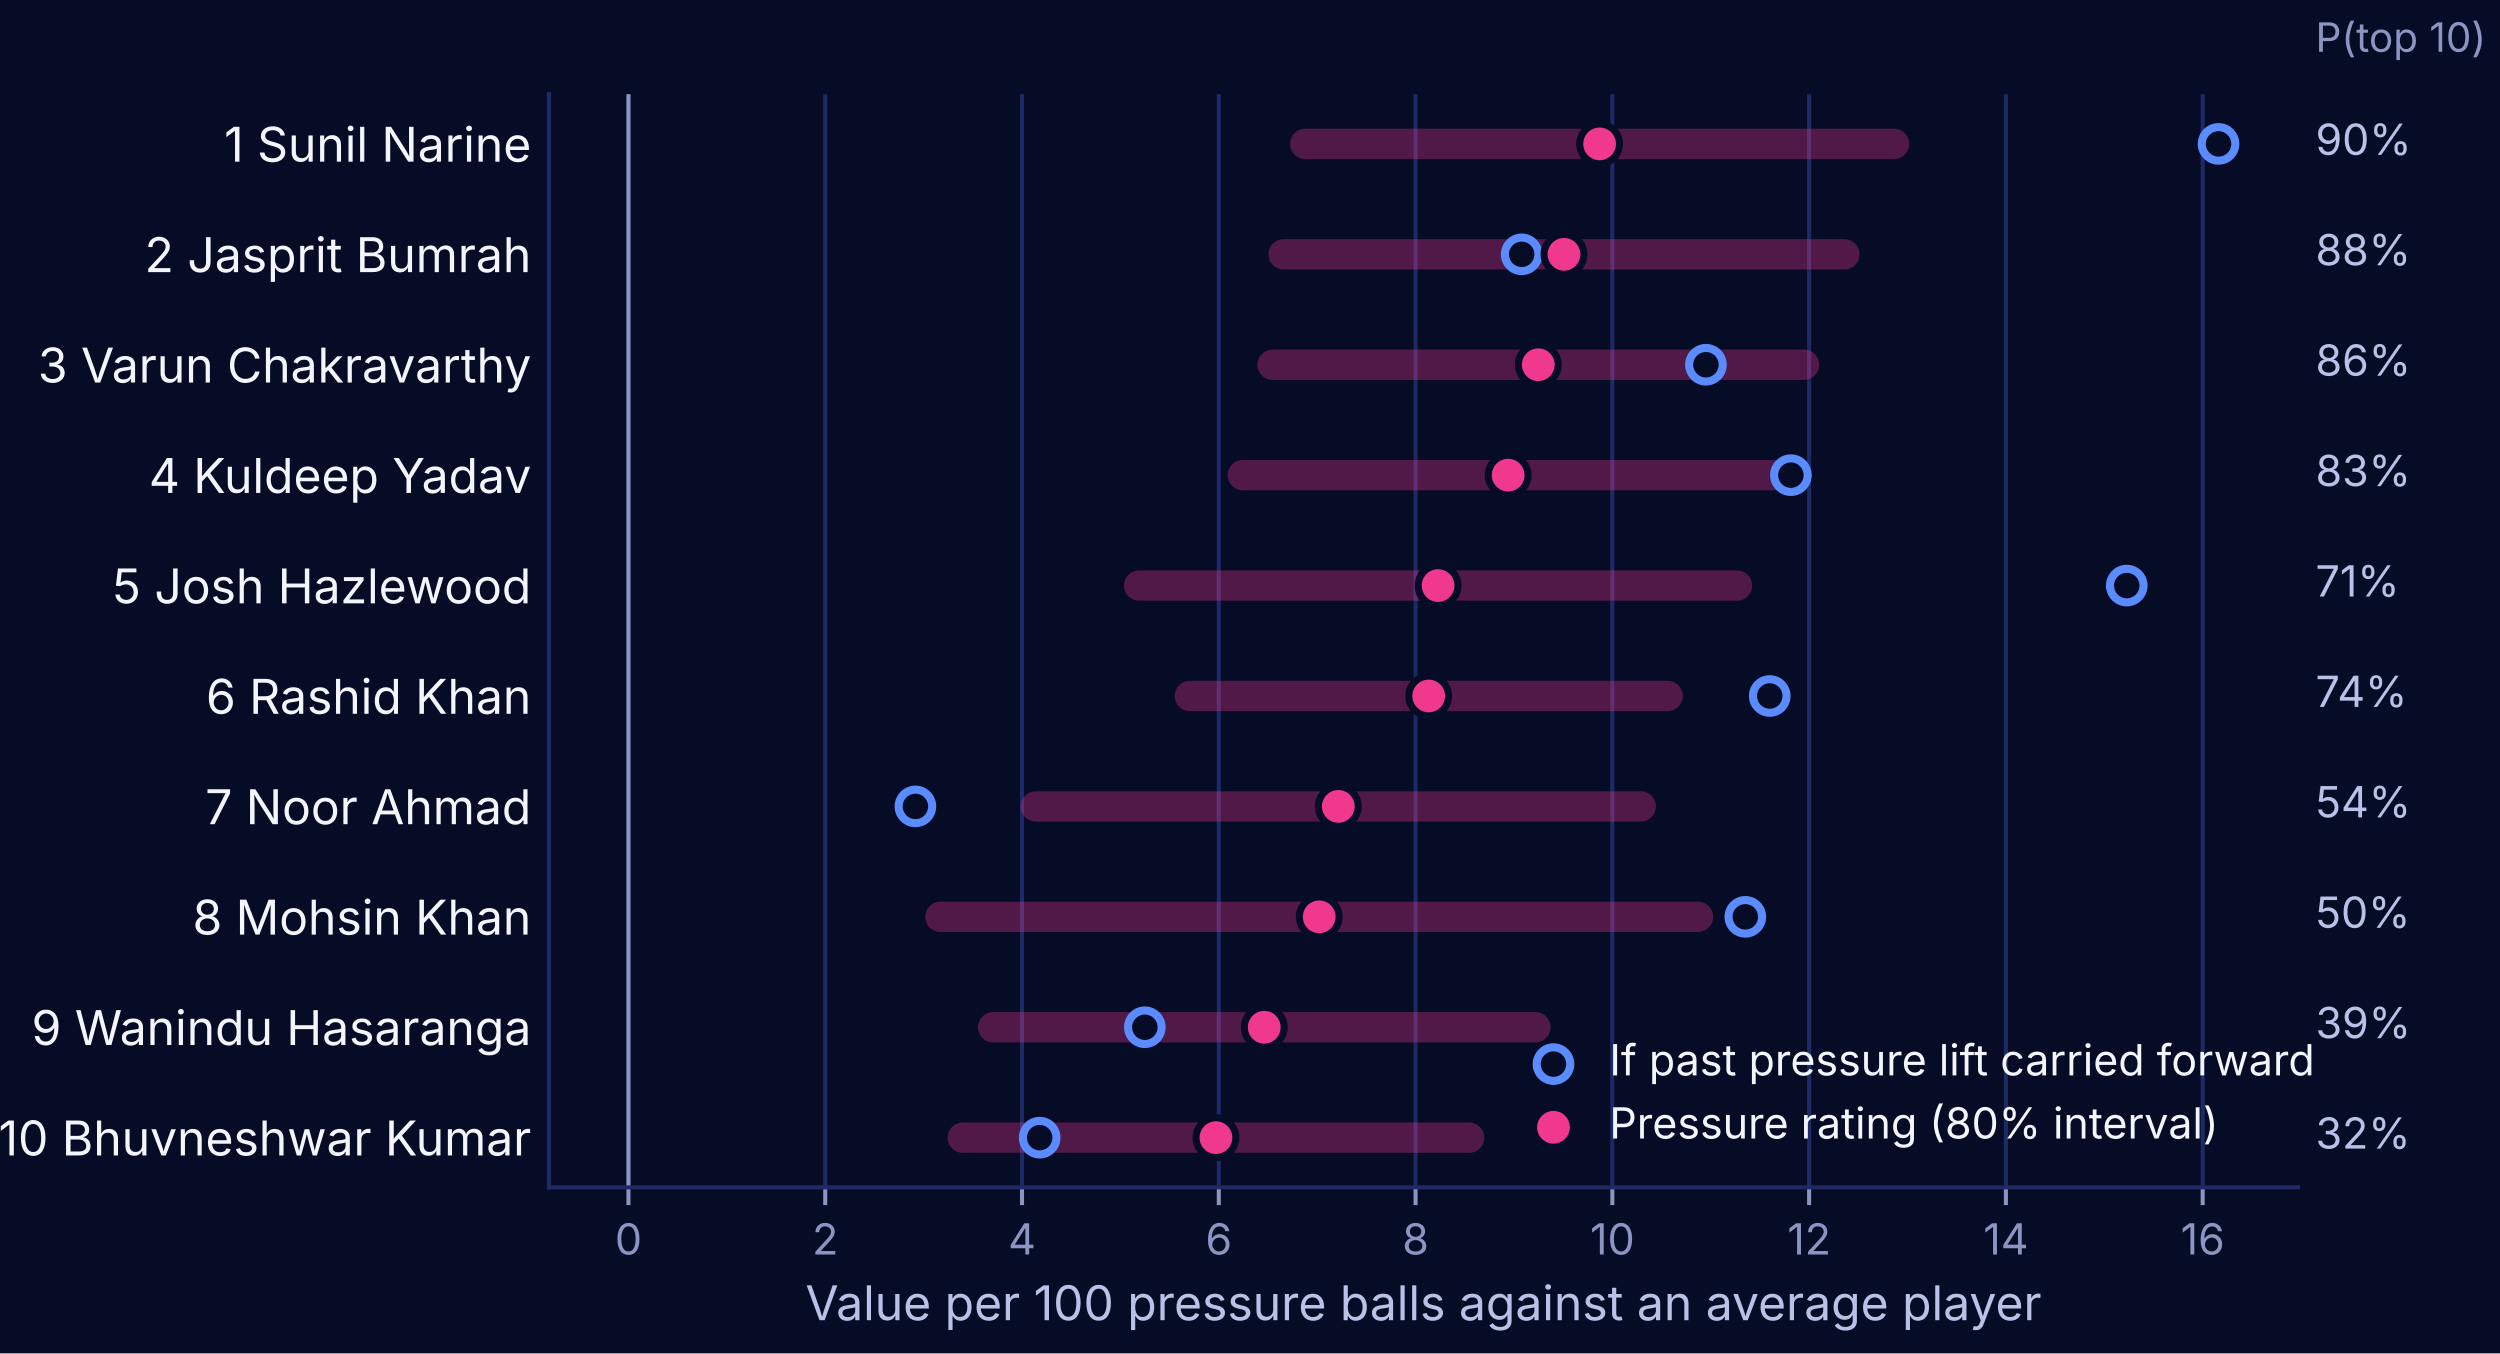
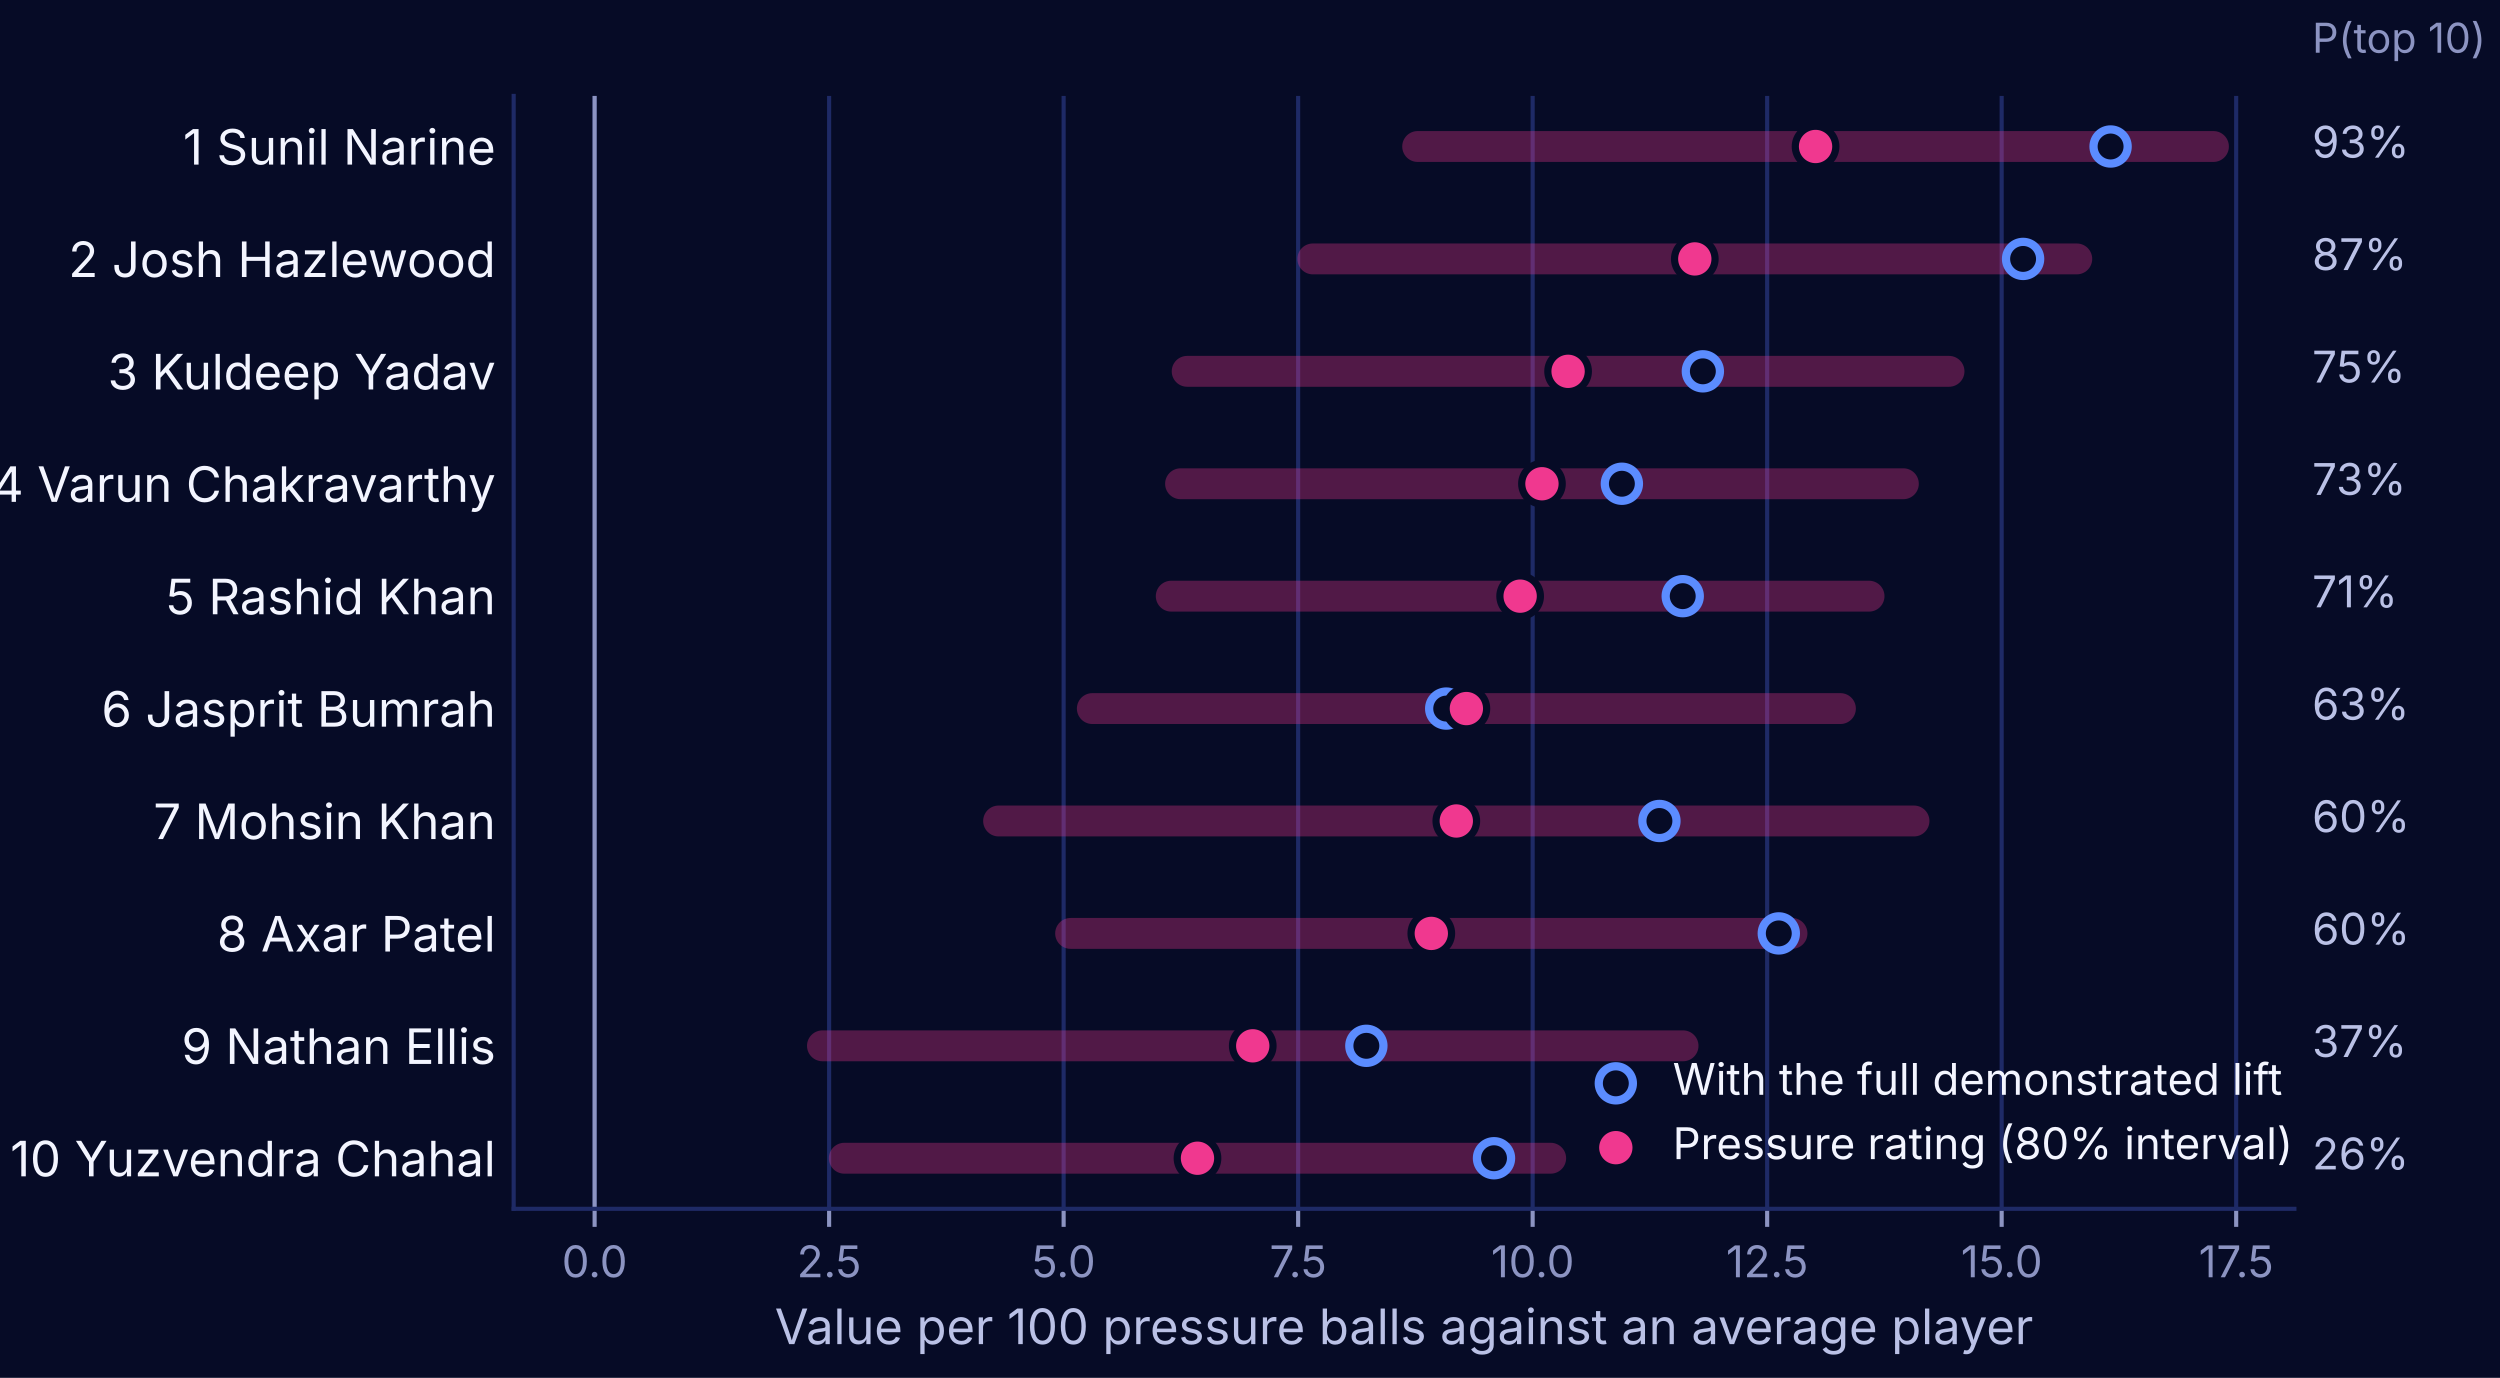
- <svg xmlns="http://www.w3.org/2000/svg" xmlns:xlink="http://www.w3.org/1999/xlink" width="494.485pt" height="267.687pt" viewBox="0 0 494.485 267.687" version="1.1">
+ <svg xmlns="http://www.w3.org/2000/svg" xmlns:xlink="http://www.w3.org/1999/xlink" width="485.702pt" height="267.687pt" viewBox="0 0 485.702 267.687" version="1.1">
  <defs>
    <style type="text/css">*{stroke-linejoin: round; stroke-linecap: butt}</style>
  </defs>
  <g id="figure_1">
    <g id="patch_1">
-       <path d="M -0 267.687  L 494.485 267.687  L 494.485 0  L -0 0  z " style="fill: #060b26" />
+       <path d="M 0 267.687  L 485.702 267.687  L 485.702 0  L 0 0  z " style="fill: #060b26" />
    </g>
    <g id="axes_1">
      <g id="patch_2">
-         <path d="M 108.579 234.851  L 454.539 234.851  L 454.539 18.634  L 108.579 18.634  z " style="fill: #060b26" />
+         <path d="M 99.796 234.851  L 445.756 234.851  L 445.756 18.634  L 99.796 18.634  z " style="fill: #060b26" />
      </g>
      <g id="matplotlib.axis_1">
        <g id="xtick_1">
          <g id="line2d_1">
-             <path d="M 124.305 234.851  L 124.305 18.634  " clip-path="url(#p5b9e1b38d9)" style="fill: none; stroke: #1e2a66; stroke-width: 0.8; stroke-linecap: square" />
+             <path d="M 115.522 234.851  L 115.522 18.634  " clip-path="url(#p9770a8bc4f)" style="fill: none; stroke: #1e2a66; stroke-width: 0.8; stroke-linecap: square" />
          </g>
          <g id="line2d_2">
            <defs>
-               <path id="m7a680eceeb" d="M 0 0  L 0 3.5  " style="stroke: #8c94c2; stroke-width: 0.8" />
+               <path id="m4bec49c602" d="M 0 0  L 0 3.5  " style="stroke: #8c94c2; stroke-width: 0.8" />
            </defs>
            <g>
-               <use xlink:href="#m7a680eceeb" x="124.305" y="234.851" style="fill: #8c94c2; stroke: #8c94c2; stroke-width: 0.8" />
+               <use xlink:href="#m4bec49c602" x="115.522" y="234.851" style="fill: #8c94c2; stroke: #8c94c2; stroke-width: 0.8" />
            </g>
          </g>
          <g id="text_1">
-             <text style="font-size: 8.5px; font-family: 'Inter', 'Segoe UI', 'Arial', 'DejaVu Sans'; text-anchor: middle; fill: #8c94c2" x="124.305" y="248.143" transform="rotate(-0 124.3048 248.1432)">0</text>
+             <text style="font-size: 8.5px; font-family: 'Inter', 'Segoe UI', 'Arial', 'DejaVu Sans'; text-anchor: middle; fill: #8c94c2" x="115.522" y="248.143" transform="rotate(-0 115.5218 248.1432)">0.0</text>
          </g>
        </g>
        <g id="xtick_2">
          <g id="line2d_3">
-             <path d="M 163.226 234.851  L 163.226 18.634  " clip-path="url(#p5b9e1b38d9)" style="fill: none; stroke: #1e2a66; stroke-width: 0.8; stroke-linecap: square" />
+             <path d="M 161.082 234.851  L 161.082 18.634  " clip-path="url(#p9770a8bc4f)" style="fill: none; stroke: #1e2a66; stroke-width: 0.8; stroke-linecap: square" />
          </g>
          <g id="line2d_4">
            <g>
-               <use xlink:href="#m7a680eceeb" x="163.226" y="234.851" style="fill: #8c94c2; stroke: #8c94c2; stroke-width: 0.8" />
+               <use xlink:href="#m4bec49c602" x="161.082" y="234.851" style="fill: #8c94c2; stroke: #8c94c2; stroke-width: 0.8" />
            </g>
          </g>
          <g id="text_2">
-             <text style="font-size: 8.5px; font-family: 'Inter', 'Segoe UI', 'Arial', 'DejaVu Sans'; text-anchor: middle; fill: #8c94c2" x="163.226" y="248.143" transform="rotate(-0 163.2263 248.1432)">2</text>
+             <text style="font-size: 8.5px; font-family: 'Inter', 'Segoe UI', 'Arial', 'DejaVu Sans'; text-anchor: middle; fill: #8c94c2" x="161.082" y="248.143" transform="rotate(-0 161.0825 248.1432)">2.5</text>
          </g>
        </g>
        <g id="xtick_3">
          <g id="line2d_5">
-             <path d="M 202.148 234.851  L 202.148 18.634  " clip-path="url(#p5b9e1b38d9)" style="fill: none; stroke: #1e2a66; stroke-width: 0.8; stroke-linecap: square" />
+             <path d="M 206.643 234.851  L 206.643 18.634  " clip-path="url(#p9770a8bc4f)" style="fill: none; stroke: #1e2a66; stroke-width: 0.8; stroke-linecap: square" />
          </g>
          <g id="line2d_6">
            <g>
-               <use xlink:href="#m7a680eceeb" x="202.148" y="234.851" style="fill: #8c94c2; stroke: #8c94c2; stroke-width: 0.8" />
+               <use xlink:href="#m4bec49c602" x="206.643" y="234.851" style="fill: #8c94c2; stroke: #8c94c2; stroke-width: 0.8" />
            </g>
          </g>
          <g id="text_3">
-             <text style="font-size: 8.5px; font-family: 'Inter', 'Segoe UI', 'Arial', 'DejaVu Sans'; text-anchor: middle; fill: #8c94c2" x="202.148" y="248.143" transform="rotate(-0 202.1478 248.1432)">4</text>
+             <text style="font-size: 8.5px; font-family: 'Inter', 'Segoe UI', 'Arial', 'DejaVu Sans'; text-anchor: middle; fill: #8c94c2" x="206.643" y="248.143" transform="rotate(-0 206.6432 248.1432)">5.0</text>
          </g>
        </g>
        <g id="xtick_4">
          <g id="line2d_7">
-             <path d="M 241.069 234.851  L 241.069 18.634  " clip-path="url(#p5b9e1b38d9)" style="fill: none; stroke: #1e2a66; stroke-width: 0.8; stroke-linecap: square" />
+             <path d="M 252.204 234.851  L 252.204 18.634  " clip-path="url(#p9770a8bc4f)" style="fill: none; stroke: #1e2a66; stroke-width: 0.8; stroke-linecap: square" />
          </g>
          <g id="line2d_8">
            <g>
-               <use xlink:href="#m7a680eceeb" x="241.069" y="234.851" style="fill: #8c94c2; stroke: #8c94c2; stroke-width: 0.8" />
+               <use xlink:href="#m4bec49c602" x="252.204" y="234.851" style="fill: #8c94c2; stroke: #8c94c2; stroke-width: 0.8" />
            </g>
          </g>
          <g id="text_4">
-             <text style="font-size: 8.5px; font-family: 'Inter', 'Segoe UI', 'Arial', 'DejaVu Sans'; text-anchor: middle; fill: #8c94c2" x="241.069" y="248.143" transform="rotate(-0 241.0693 248.1432)">6</text>
+             <text style="font-size: 8.5px; font-family: 'Inter', 'Segoe UI', 'Arial', 'DejaVu Sans'; text-anchor: middle; fill: #8c94c2" x="252.204" y="248.143" transform="rotate(-0 252.2039 248.1432)">7.5</text>
          </g>
        </g>
        <g id="xtick_5">
          <g id="line2d_9">
-             <path d="M 279.991 234.851  L 279.991 18.634  " clip-path="url(#p5b9e1b38d9)" style="fill: none; stroke: #1e2a66; stroke-width: 0.8; stroke-linecap: square" />
+             <path d="M 297.765 234.851  L 297.765 18.634  " clip-path="url(#p9770a8bc4f)" style="fill: none; stroke: #1e2a66; stroke-width: 0.8; stroke-linecap: square" />
          </g>
          <g id="line2d_10">
            <g>
-               <use xlink:href="#m7a680eceeb" x="279.991" y="234.851" style="fill: #8c94c2; stroke: #8c94c2; stroke-width: 0.8" />
+               <use xlink:href="#m4bec49c602" x="297.765" y="234.851" style="fill: #8c94c2; stroke: #8c94c2; stroke-width: 0.8" />
            </g>
          </g>
          <g id="text_5">
-             <text style="font-size: 8.5px; font-family: 'Inter', 'Segoe UI', 'Arial', 'DejaVu Sans'; text-anchor: middle; fill: #8c94c2" x="279.991" y="248.143" transform="rotate(-0 279.9908 248.1432)">8</text>
+             <text style="font-size: 8.5px; font-family: 'Inter', 'Segoe UI', 'Arial', 'DejaVu Sans'; text-anchor: middle; fill: #8c94c2" x="297.765" y="248.143" transform="rotate(-0 297.7645 248.1432)">10.0</text>
          </g>
        </g>
        <g id="xtick_6">
          <g id="line2d_11">
-             <path d="M 318.912 234.851  L 318.912 18.634  " clip-path="url(#p5b9e1b38d9)" style="fill: none; stroke: #1e2a66; stroke-width: 0.8; stroke-linecap: square" />
+             <path d="M 343.325 234.851  L 343.325 18.634  " clip-path="url(#p9770a8bc4f)" style="fill: none; stroke: #1e2a66; stroke-width: 0.8; stroke-linecap: square" />
          </g>
          <g id="line2d_12">
            <g>
-               <use xlink:href="#m7a680eceeb" x="318.912" y="234.851" style="fill: #8c94c2; stroke: #8c94c2; stroke-width: 0.8" />
+               <use xlink:href="#m4bec49c602" x="343.325" y="234.851" style="fill: #8c94c2; stroke: #8c94c2; stroke-width: 0.8" />
            </g>
          </g>
          <g id="text_6">
-             <text style="font-size: 8.5px; font-family: 'Inter', 'Segoe UI', 'Arial', 'DejaVu Sans'; text-anchor: middle; fill: #8c94c2" x="318.912" y="248.143" transform="rotate(-0 318.9123 248.1432)">10</text>
+             <text style="font-size: 8.5px; font-family: 'Inter', 'Segoe UI', 'Arial', 'DejaVu Sans'; text-anchor: middle; fill: #8c94c2" x="343.325" y="248.143" transform="rotate(-0 343.3252 248.1432)">12.5</text>
          </g>
        </g>
        <g id="xtick_7">
          <g id="line2d_13">
-             <path d="M 357.834 234.851  L 357.834 18.634  " clip-path="url(#p5b9e1b38d9)" style="fill: none; stroke: #1e2a66; stroke-width: 0.8; stroke-linecap: square" />
+             <path d="M 388.886 234.851  L 388.886 18.634  " clip-path="url(#p9770a8bc4f)" style="fill: none; stroke: #1e2a66; stroke-width: 0.8; stroke-linecap: square" />
          </g>
          <g id="line2d_14">
            <g>
-               <use xlink:href="#m7a680eceeb" x="357.834" y="234.851" style="fill: #8c94c2; stroke: #8c94c2; stroke-width: 0.8" />
+               <use xlink:href="#m4bec49c602" x="388.886" y="234.851" style="fill: #8c94c2; stroke: #8c94c2; stroke-width: 0.8" />
            </g>
          </g>
          <g id="text_7">
-             <text style="font-size: 8.5px; font-family: 'Inter', 'Segoe UI', 'Arial', 'DejaVu Sans'; text-anchor: middle; fill: #8c94c2" x="357.834" y="248.143" transform="rotate(-0 357.8338 248.1432)">12</text>
+             <text style="font-size: 8.5px; font-family: 'Inter', 'Segoe UI', 'Arial', 'DejaVu Sans'; text-anchor: middle; fill: #8c94c2" x="388.886" y="248.143" transform="rotate(-0 388.8859 248.1432)">15.0</text>
          </g>
        </g>
        <g id="xtick_8">
          <g id="line2d_15">
-             <path d="M 396.755 234.851  L 396.755 18.634  " clip-path="url(#p5b9e1b38d9)" style="fill: none; stroke: #1e2a66; stroke-width: 0.8; stroke-linecap: square" />
+             <path d="M 434.447 234.851  L 434.447 18.634  " clip-path="url(#p9770a8bc4f)" style="fill: none; stroke: #1e2a66; stroke-width: 0.8; stroke-linecap: square" />
          </g>
          <g id="line2d_16">
            <g>
-               <use xlink:href="#m7a680eceeb" x="396.755" y="234.851" style="fill: #8c94c2; stroke: #8c94c2; stroke-width: 0.8" />
+               <use xlink:href="#m4bec49c602" x="434.447" y="234.851" style="fill: #8c94c2; stroke: #8c94c2; stroke-width: 0.8" />
            </g>
          </g>
          <g id="text_8">
-             <text style="font-size: 8.5px; font-family: 'Inter', 'Segoe UI', 'Arial', 'DejaVu Sans'; text-anchor: middle; fill: #8c94c2" x="396.755" y="248.143" transform="rotate(-0 396.7553 248.1432)">14</text>
-           </g>
-         </g>
-         <g id="xtick_9">
-           <g id="line2d_17">
-             <path d="M 435.677 234.851  L 435.677 18.634  " clip-path="url(#p5b9e1b38d9)" style="fill: none; stroke: #1e2a66; stroke-width: 0.8; stroke-linecap: square" />
-           </g>
-           <g id="line2d_18">
-             <g>
-               <use xlink:href="#m7a680eceeb" x="435.677" y="234.851" style="fill: #8c94c2; stroke: #8c94c2; stroke-width: 0.8" />
-             </g>
-           </g>
-           <g id="text_9">
-             <text style="font-size: 8.5px; font-family: 'Inter', 'Segoe UI', 'Arial', 'DejaVu Sans'; text-anchor: middle; fill: #8c94c2" x="435.677" y="248.143" transform="rotate(-0 435.6768 248.1432)">16</text>
-           </g>
-         </g>
-         <g id="text_10">
-           <text style="font-size: 9.5px; font-family: 'Inter', 'Segoe UI', 'Arial', 'DejaVu Sans'; text-anchor: middle; fill: #bac1e6" x="281.559" y="261.131" transform="rotate(-0 281.5594 261.1311)">Value per 100 pressure balls against an average player</text>
+             <text style="font-size: 8.5px; font-family: 'Inter', 'Segoe UI', 'Arial', 'DejaVu Sans'; text-anchor: middle; fill: #8c94c2" x="434.447" y="248.143" transform="rotate(-0 434.4466 248.1432)">17.5</text>
+           </g>
+         </g>
+         <g id="text_9">
+           <text style="font-size: 9.5px; font-family: 'Inter', 'Segoe UI', 'Arial', 'DejaVu Sans'; text-anchor: middle; fill: #bac1e6" x="272.776" y="261.131" transform="rotate(-0 272.7763 261.1311)">Value per 100 pressure balls against an average player</text>
        </g>
      </g>
      <g id="matplotlib.axis_2">
        <g id="ytick_1">
+           <g id="line2d_17" />
+           <g id="text_10">
+             <text style="font-size: 9.5px; font-family: 'Inter', 'Segoe UI', 'Arial', 'DejaVu Sans'; text-anchor: end; fill: #f3f5ff" x="96.296" y="228.539" transform="rotate(-0 96.29633 228.539)">10  Yuzvendra Chahal</text>
+           </g>
+         </g>
+         <g id="ytick_2">
+           <g id="line2d_18" />
+           <g id="text_11">
+             <text style="font-size: 9.5px; font-family: 'Inter', 'Segoe UI', 'Arial', 'DejaVu Sans'; text-anchor: end; fill: #f3f5ff" x="96.296" y="206.699" transform="rotate(-0 96.29633 206.699)">9  Nathan Ellis</text>
+           </g>
+         </g>
+         <g id="ytick_3">
          <g id="line2d_19" />
-           <g id="text_11">
-             <text style="font-size: 9.5px; font-family: 'Inter', 'Segoe UI', 'Arial', 'DejaVu Sans'; text-anchor: end; fill: #f3f5ff" x="105.079" y="228.539" transform="rotate(-0 105.0794 228.539)">10  Bhuvneshwar Kumar</text>
-           </g>
-         </g>
-         <g id="ytick_2">
+           <g id="text_12">
+             <text style="font-size: 9.5px; font-family: 'Inter', 'Segoe UI', 'Arial', 'DejaVu Sans'; text-anchor: end; fill: #f3f5ff" x="96.296" y="184.859" transform="rotate(-0 96.29633 184.859)">8  Axar Patel</text>
+           </g>
+         </g>
+         <g id="ytick_4">
          <g id="line2d_20" />
-           <g id="text_12">
-             <text style="font-size: 9.5px; font-family: 'Inter', 'Segoe UI', 'Arial', 'DejaVu Sans'; text-anchor: end; fill: #f3f5ff" x="105.079" y="206.699" transform="rotate(-0 105.0794 206.699)">9  Wanindu Hasaranga</text>
-           </g>
-         </g>
-         <g id="ytick_3">
+           <g id="text_13">
+             <text style="font-size: 9.5px; font-family: 'Inter', 'Segoe UI', 'Arial', 'DejaVu Sans'; text-anchor: end; fill: #f3f5ff" x="96.296" y="163.019" transform="rotate(-0 96.29633 163.019)">7  Mohsin Khan</text>
+           </g>
+         </g>
+         <g id="ytick_5">
          <g id="line2d_21" />
-           <g id="text_13">
-             <text style="font-size: 9.5px; font-family: 'Inter', 'Segoe UI', 'Arial', 'DejaVu Sans'; text-anchor: end; fill: #f3f5ff" x="105.079" y="184.859" transform="rotate(-0 105.0794 184.859)">8  Mohsin Khan</text>
-           </g>
-         </g>
-         <g id="ytick_4">
+           <g id="text_14">
+             <text style="font-size: 9.5px; font-family: 'Inter', 'Segoe UI', 'Arial', 'DejaVu Sans'; text-anchor: end; fill: #f3f5ff" x="96.296" y="141.179" transform="rotate(-0 96.29633 141.179)">6  Jasprit Bumrah</text>
+           </g>
+         </g>
+         <g id="ytick_6">
          <g id="line2d_22" />
-           <g id="text_14">
-             <text style="font-size: 9.5px; font-family: 'Inter', 'Segoe UI', 'Arial', 'DejaVu Sans'; text-anchor: end; fill: #f3f5ff" x="105.079" y="163.019" transform="rotate(-0 105.0794 163.019)">7  Noor Ahmad</text>
-           </g>
-         </g>
-         <g id="ytick_5">
+           <g id="text_15">
+             <text style="font-size: 9.5px; font-family: 'Inter', 'Segoe UI', 'Arial', 'DejaVu Sans'; text-anchor: end; fill: #f3f5ff" x="96.296" y="119.339" transform="rotate(-0 96.29633 119.339)">5  Rashid Khan</text>
+           </g>
+         </g>
+         <g id="ytick_7">
          <g id="line2d_23" />
-           <g id="text_15">
-             <text style="font-size: 9.5px; font-family: 'Inter', 'Segoe UI', 'Arial', 'DejaVu Sans'; text-anchor: end; fill: #f3f5ff" x="105.079" y="141.179" transform="rotate(-0 105.0794 141.179)">6  Rashid Khan</text>
-           </g>
-         </g>
-         <g id="ytick_6">
+           <g id="text_16">
+             <text style="font-size: 9.5px; font-family: 'Inter', 'Segoe UI', 'Arial', 'DejaVu Sans'; text-anchor: end; fill: #f3f5ff" x="96.296" y="97.499" transform="rotate(-0 96.29633 97.49898)">4  Varun Chakravarthy</text>
+           </g>
+         </g>
+         <g id="ytick_8">
          <g id="line2d_24" />
-           <g id="text_16">
-             <text style="font-size: 9.5px; font-family: 'Inter', 'Segoe UI', 'Arial', 'DejaVu Sans'; text-anchor: end; fill: #f3f5ff" x="105.079" y="119.339" transform="rotate(-0 105.0794 119.339)">5  Josh Hazlewood</text>
-           </g>
-         </g>
-         <g id="ytick_7">
+           <g id="text_17">
+             <text style="font-size: 9.5px; font-family: 'Inter', 'Segoe UI', 'Arial', 'DejaVu Sans'; text-anchor: end; fill: #f3f5ff" x="96.296" y="75.659" transform="rotate(-0 96.29633 75.65898)">3  Kuldeep Yadav</text>
+           </g>
+         </g>
+         <g id="ytick_9">
          <g id="line2d_25" />
-           <g id="text_17">
-             <text style="font-size: 9.5px; font-family: 'Inter', 'Segoe UI', 'Arial', 'DejaVu Sans'; text-anchor: end; fill: #f3f5ff" x="105.079" y="97.499" transform="rotate(-0 105.0794 97.49898)">4  Kuldeep Yadav</text>
-           </g>
-         </g>
-         <g id="ytick_8">
+           <g id="text_18">
+             <text style="font-size: 9.5px; font-family: 'Inter', 'Segoe UI', 'Arial', 'DejaVu Sans'; text-anchor: end; fill: #f3f5ff" x="96.296" y="53.819" transform="rotate(-0 96.29633 53.81898)">2  Josh Hazlewood</text>
+           </g>
+         </g>
+         <g id="ytick_10">
          <g id="line2d_26" />
-           <g id="text_18">
-             <text style="font-size: 9.5px; font-family: 'Inter', 'Segoe UI', 'Arial', 'DejaVu Sans'; text-anchor: end; fill: #f3f5ff" x="105.079" y="75.659" transform="rotate(-0 105.0794 75.65898)">3  Varun Chakravarthy</text>
-           </g>
-         </g>
-         <g id="ytick_9">
-           <g id="line2d_27" />
          <g id="text_19">
-             <text style="font-size: 9.5px; font-family: 'Inter', 'Segoe UI', 'Arial', 'DejaVu Sans'; text-anchor: end; fill: #f3f5ff" x="105.079" y="53.819" transform="rotate(-0 105.0794 53.81898)">2  Jasprit Bumrah</text>
-           </g>
-         </g>
-         <g id="ytick_10">
-           <g id="line2d_28" />
-           <g id="text_20">
-             <text style="font-size: 9.5px; font-family: 'Inter', 'Segoe UI', 'Arial', 'DejaVu Sans'; text-anchor: end; fill: #f3f5ff" x="105.079" y="31.979" transform="rotate(-0 105.0794 31.97898)">1  Sunil Narine</text>
+             <text style="font-size: 9.5px; font-family: 'Inter', 'Segoe UI', 'Arial', 'DejaVu Sans'; text-anchor: end; fill: #f3f5ff" x="96.296" y="31.979" transform="rotate(-0 96.29633 31.97898)">1  Sunil Narine</text>
          </g>
        </g>
      </g>
      <g id="LineCollection_1">
-         <path d="M 190.429 225.023  L 290.581 225.023  " clip-path="url(#p5b9e1b38d9)" style="fill: none; stroke: #f0388f; stroke-opacity: 0.32; stroke-width: 6; stroke-linecap: round" />
-         <path d="M 196.436 203.183  L 303.684 203.183  " clip-path="url(#p5b9e1b38d9)" style="fill: none; stroke: #f0388f; stroke-opacity: 0.32; stroke-width: 6; stroke-linecap: round" />
-         <path d="M 186.017 181.343  L 335.849 181.343  " clip-path="url(#p5b9e1b38d9)" style="fill: none; stroke: #f0388f; stroke-opacity: 0.32; stroke-width: 6; stroke-linecap: round" />
-         <path d="M 204.894 159.502  L 324.525 159.502  " clip-path="url(#p5b9e1b38d9)" style="fill: none; stroke: #f0388f; stroke-opacity: 0.32; stroke-width: 6; stroke-linecap: round" />
-         <path d="M 235.344 137.662  L 329.832 137.662  " clip-path="url(#p5b9e1b38d9)" style="fill: none; stroke: #f0388f; stroke-opacity: 0.32; stroke-width: 6; stroke-linecap: round" />
-         <path d="M 225.316 115.823  L 343.571 115.823  " clip-path="url(#p5b9e1b38d9)" style="fill: none; stroke: #f0388f; stroke-opacity: 0.32; stroke-width: 6; stroke-linecap: round" />
-         <path d="M 245.824 93.983  L 350.791 93.983  " clip-path="url(#p5b9e1b38d9)" style="fill: none; stroke: #f0388f; stroke-opacity: 0.32; stroke-width: 6; stroke-linecap: round" />
-         <path d="M 251.714 72.142  L 356.812 72.142  " clip-path="url(#p5b9e1b38d9)" style="fill: none; stroke: #f0388f; stroke-opacity: 0.32; stroke-width: 6; stroke-linecap: round" />
-         <path d="M 253.896 50.303  L 364.801 50.303  " clip-path="url(#p5b9e1b38d9)" style="fill: none; stroke: #f0388f; stroke-opacity: 0.32; stroke-width: 6; stroke-linecap: round" />
-         <path d="M 258.169 28.462  L 374.625 28.462  " clip-path="url(#p5b9e1b38d9)" style="fill: none; stroke: #f0388f; stroke-opacity: 0.32; stroke-width: 6; stroke-linecap: round" />
-       </g>
-       <g id="line2d_29">
-         <path d="M 124.305 234.851  L 124.305 18.634  " clip-path="url(#p5b9e1b38d9)" style="fill: none; stroke: #8c94c2; stroke-width: 0.8; stroke-linecap: square" />
+         <path d="M 164.031 225.023  L 301.267 225.023  " clip-path="url(#p9770a8bc4f)" style="fill: none; stroke: #f0388f; stroke-opacity: 0.32; stroke-width: 6; stroke-linecap: round" />
+         <path d="M 159.785 203.183  L 326.985 203.183  " clip-path="url(#p9770a8bc4f)" style="fill: none; stroke: #f0388f; stroke-opacity: 0.32; stroke-width: 6; stroke-linecap: round" />
+         <path d="M 207.999 181.343  L 348.153 181.343  " clip-path="url(#p9770a8bc4f)" style="fill: none; stroke: #f0388f; stroke-opacity: 0.32; stroke-width: 6; stroke-linecap: round" />
+         <path d="M 194.008 159.502  L 371.854 159.502  " clip-path="url(#p9770a8bc4f)" style="fill: none; stroke: #f0388f; stroke-opacity: 0.32; stroke-width: 6; stroke-linecap: round" />
+         <path d="M 212.218 137.662  L 357.56 137.662  " clip-path="url(#p9770a8bc4f)" style="fill: none; stroke: #f0388f; stroke-opacity: 0.32; stroke-width: 6; stroke-linecap: round" />
+         <path d="M 227.55 115.823  L 363.12 115.823  " clip-path="url(#p9770a8bc4f)" style="fill: none; stroke: #f0388f; stroke-opacity: 0.32; stroke-width: 6; stroke-linecap: round" />
+         <path d="M 229.358 93.983  L 369.787 93.983  " clip-path="url(#p9770a8bc4f)" style="fill: none; stroke: #f0388f; stroke-opacity: 0.32; stroke-width: 6; stroke-linecap: round" />
+         <path d="M 230.645 72.142  L 378.658 72.142  " clip-path="url(#p9770a8bc4f)" style="fill: none; stroke: #f0388f; stroke-opacity: 0.32; stroke-width: 6; stroke-linecap: round" />
+         <path d="M 255.058 50.303  L 403.476 50.303  " clip-path="url(#p9770a8bc4f)" style="fill: none; stroke: #f0388f; stroke-opacity: 0.32; stroke-width: 6; stroke-linecap: round" />
+         <path d="M 275.425 28.462  L 430.031 28.462  " clip-path="url(#p9770a8bc4f)" style="fill: none; stroke: #f0388f; stroke-opacity: 0.32; stroke-width: 6; stroke-linecap: round" />
+       </g>
+       <g id="line2d_27">
+         <path d="M 115.522 234.851  L 115.522 18.634  " clip-path="url(#p9770a8bc4f)" style="fill: none; stroke: #8c94c2; stroke-width: 0.8; stroke-linecap: square" />
      </g>
      <g id="patch_3">
-         <path d="M 108.579 234.851  L 108.579 18.634  " style="fill: none; stroke: #1e2a66; stroke-width: 0.8; stroke-linejoin: miter; stroke-linecap: square" />
+         <path d="M 99.796 234.851  L 99.796 18.634  " style="fill: none; stroke: #1e2a66; stroke-width: 0.8; stroke-linejoin: miter; stroke-linecap: square" />
      </g>
      <g id="patch_4">
-         <path d="M 108.579 234.851  L 454.539 234.851  " style="fill: none; stroke: #1e2a66; stroke-width: 0.8; stroke-linejoin: miter; stroke-linecap: square" />
+         <path d="M 99.796 234.851  L 445.756 234.851  " style="fill: none; stroke: #1e2a66; stroke-width: 0.8; stroke-linejoin: miter; stroke-linecap: square" />
      </g>
      <g id="PathCollection_1">
        <defs>
-           <path id="ma0cbdd6294" d="M 0 3.317  C 0.88 3.317 1.723 2.967 2.345 2.345  C 2.967 1.723 3.317 0.88 3.317 0  C 3.317 -0.88 2.967 -1.723 2.345 -2.345  C 1.723 -2.967 0.88 -3.317 0 -3.317  C -0.88 -3.317 -1.723 -2.967 -2.345 -2.345  C -2.967 -1.723 -3.317 -0.88 -3.317 0  C -3.317 0.88 -2.967 1.723 -2.345 2.345  C -1.723 2.967 -0.88 3.317 0 3.317  z " style="stroke: #5b8cff; stroke-width: 1.6" />
+           <path id="m45c99df35d" d="M 0 3.317  C 0.88 3.317 1.723 2.967 2.345 2.345  C 2.967 1.723 3.317 0.88 3.317 0  C 3.317 -0.88 2.967 -1.723 2.345 -2.345  C 1.723 -2.967 0.88 -3.317 0 -3.317  C -0.88 -3.317 -1.723 -2.967 -2.345 -2.345  C -2.967 -1.723 -3.317 -0.88 -3.317 0  C -3.317 0.88 -2.967 1.723 -2.345 2.345  C -1.723 2.967 -0.88 3.317 0 3.317  z " style="stroke: #5b8cff; stroke-width: 1.6" />
        </defs>
-         <g clip-path="url(#p5b9e1b38d9)">
-           <use xlink:href="#ma0cbdd6294" x="205.643" y="225.023" style="fill: #060b26; stroke: #5b8cff; stroke-width: 1.6" />
-           <use xlink:href="#ma0cbdd6294" x="226.443" y="203.183" style="fill: #060b26; stroke: #5b8cff; stroke-width: 1.6" />
-           <use xlink:href="#ma0cbdd6294" x="345.214" y="181.343" style="fill: #060b26; stroke: #5b8cff; stroke-width: 1.6" />
-           <use xlink:href="#ma0cbdd6294" x="181.064" y="159.502" style="fill: #060b26; stroke: #5b8cff; stroke-width: 1.6" />
-           <use xlink:href="#ma0cbdd6294" x="350.048" y="137.662" style="fill: #060b26; stroke: #5b8cff; stroke-width: 1.6" />
-           <use xlink:href="#ma0cbdd6294" x="420.661" y="115.823" style="fill: #060b26; stroke: #5b8cff; stroke-width: 1.6" />
-           <use xlink:href="#ma0cbdd6294" x="354.226" y="93.983" style="fill: #060b26; stroke: #5b8cff; stroke-width: 1.6" />
-           <use xlink:href="#ma0cbdd6294" x="337.423" y="72.142" style="fill: #060b26; stroke: #5b8cff; stroke-width: 1.6" />
-           <use xlink:href="#ma0cbdd6294" x="300.979" y="50.303" style="fill: #060b26; stroke: #5b8cff; stroke-width: 1.6" />
-           <use xlink:href="#ma0cbdd6294" x="438.814" y="28.462" style="fill: #060b26; stroke: #5b8cff; stroke-width: 1.6" />
-         </g>
+         <g clip-path="url(#p9770a8bc4f)">
+           <use xlink:href="#m45c99df35d" x="290.256" y="225.023" style="fill: #060b26; stroke: #5b8cff; stroke-width: 1.6" />
+           <use xlink:href="#m45c99df35d" x="265.458" y="203.183" style="fill: #060b26; stroke: #5b8cff; stroke-width: 1.6" />
+           <use xlink:href="#m45c99df35d" x="345.585" y="181.343" style="fill: #060b26; stroke: #5b8cff; stroke-width: 1.6" />
+           <use xlink:href="#m45c99df35d" x="322.395" y="159.502" style="fill: #060b26; stroke: #5b8cff; stroke-width: 1.6" />
+           <use xlink:href="#m45c99df35d" x="280.971" y="137.662" style="fill: #060b26; stroke: #5b8cff; stroke-width: 1.6" />
+           <use xlink:href="#m45c99df35d" x="326.922" y="115.823" style="fill: #060b26; stroke: #5b8cff; stroke-width: 1.6" />
+           <use xlink:href="#m45c99df35d" x="315.099" y="93.983" style="fill: #060b26; stroke: #5b8cff; stroke-width: 1.6" />
+           <use xlink:href="#m45c99df35d" x="330.834" y="72.142" style="fill: #060b26; stroke: #5b8cff; stroke-width: 1.6" />
+           <use xlink:href="#m45c99df35d" x="393.048" y="50.303" style="fill: #060b26; stroke: #5b8cff; stroke-width: 1.6" />
+           <use xlink:href="#m45c99df35d" x="410.048" y="28.462" style="fill: #060b26; stroke: #5b8cff; stroke-width: 1.6" />
+         </g>
+       </g>
+       <g id="text_20">
+         <text style="font-size: 8.5px; font-family: 'Inter', 'Segoe UI', 'Arial', 'DejaVu Sans'; text-anchor: start; fill: #bac1e6" x="449.216" y="227.191" transform="rotate(-0 449.2159 227.1913)">26%</text>
      </g>
      <g id="text_21">
-         <text style="font-size: 8.5px; font-family: 'Inter', 'Segoe UI', 'Arial', 'DejaVu Sans'; text-anchor: start; fill: #bac1e6" x="457.999" y="227.191" transform="rotate(-0 457.999 227.1913)">32%</text>
+         <text style="font-size: 8.5px; font-family: 'Inter', 'Segoe UI', 'Arial', 'DejaVu Sans'; text-anchor: start; fill: #bac1e6" x="449.216" y="205.351" transform="rotate(-0 449.2159 205.3513)">37%</text>
      </g>
      <g id="text_22">
-         <text style="font-size: 8.5px; font-family: 'Inter', 'Segoe UI', 'Arial', 'DejaVu Sans'; text-anchor: start; fill: #bac1e6" x="457.999" y="205.351" transform="rotate(-0 457.999 205.3513)">39%</text>
+         <text style="font-size: 8.5px; font-family: 'Inter', 'Segoe UI', 'Arial', 'DejaVu Sans'; text-anchor: start; fill: #bac1e6" x="449.216" y="183.511" transform="rotate(-0 449.2159 183.5113)">60%</text>
      </g>
      <g id="text_23">
-         <text style="font-size: 8.5px; font-family: 'Inter', 'Segoe UI', 'Arial', 'DejaVu Sans'; text-anchor: start; fill: #bac1e6" x="457.999" y="183.511" transform="rotate(-0 457.999 183.5113)">50%</text>
+         <text style="font-size: 8.5px; font-family: 'Inter', 'Segoe UI', 'Arial', 'DejaVu Sans'; text-anchor: start; fill: #bac1e6" x="449.216" y="161.671" transform="rotate(-0 449.2159 161.6713)">60%</text>
      </g>
      <g id="text_24">
-         <text style="font-size: 8.5px; font-family: 'Inter', 'Segoe UI', 'Arial', 'DejaVu Sans'; text-anchor: start; fill: #bac1e6" x="457.999" y="161.671" transform="rotate(-0 457.999 161.6713)">54%</text>
+         <text style="font-size: 8.5px; font-family: 'Inter', 'Segoe UI', 'Arial', 'DejaVu Sans'; text-anchor: start; fill: #bac1e6" x="449.216" y="139.831" transform="rotate(-0 449.2159 139.8313)">63%</text>
      </g>
      <g id="text_25">
-         <text style="font-size: 8.5px; font-family: 'Inter', 'Segoe UI', 'Arial', 'DejaVu Sans'; text-anchor: start; fill: #bac1e6" x="457.999" y="139.831" transform="rotate(-0 457.999 139.8313)">74%</text>
+         <text style="font-size: 8.5px; font-family: 'Inter', 'Segoe UI', 'Arial', 'DejaVu Sans'; text-anchor: start; fill: #bac1e6" x="449.216" y="117.991" transform="rotate(-0 449.2159 117.9913)">71%</text>
      </g>
      <g id="text_26">
-         <text style="font-size: 8.5px; font-family: 'Inter', 'Segoe UI', 'Arial', 'DejaVu Sans'; text-anchor: start; fill: #bac1e6" x="457.999" y="117.991" transform="rotate(-0 457.999 117.9913)">71%</text>
+         <text style="font-size: 8.5px; font-family: 'Inter', 'Segoe UI', 'Arial', 'DejaVu Sans'; text-anchor: start; fill: #bac1e6" x="449.216" y="96.151" transform="rotate(-0 449.2159 96.15133)">73%</text>
      </g>
      <g id="text_27">
-         <text style="font-size: 8.5px; font-family: 'Inter', 'Segoe UI', 'Arial', 'DejaVu Sans'; text-anchor: start; fill: #bac1e6" x="457.999" y="96.151" transform="rotate(-0 457.999 96.15133)">83%</text>
+         <text style="font-size: 8.5px; font-family: 'Inter', 'Segoe UI', 'Arial', 'DejaVu Sans'; text-anchor: start; fill: #bac1e6" x="449.216" y="74.311" transform="rotate(-0 449.2159 74.31133)">75%</text>
      </g>
      <g id="text_28">
-         <text style="font-size: 8.5px; font-family: 'Inter', 'Segoe UI', 'Arial', 'DejaVu Sans'; text-anchor: start; fill: #bac1e6" x="457.999" y="74.311" transform="rotate(-0 457.999 74.31133)">86%</text>
+         <text style="font-size: 8.5px; font-family: 'Inter', 'Segoe UI', 'Arial', 'DejaVu Sans'; text-anchor: start; fill: #bac1e6" x="449.216" y="52.471" transform="rotate(-0 449.2159 52.47133)">87%</text>
      </g>
      <g id="text_29">
-         <text style="font-size: 8.5px; font-family: 'Inter', 'Segoe UI', 'Arial', 'DejaVu Sans'; text-anchor: start; fill: #bac1e6" x="457.999" y="52.471" transform="rotate(-0 457.999 52.47133)">88%</text>
+         <text style="font-size: 8.5px; font-family: 'Inter', 'Segoe UI', 'Arial', 'DejaVu Sans'; text-anchor: start; fill: #bac1e6" x="449.216" y="30.631" transform="rotate(-0 449.2159 30.63133)">93%</text>
      </g>
      <g id="text_30">
-         <text style="font-size: 8.5px; font-family: 'Inter', 'Segoe UI', 'Arial', 'DejaVu Sans'; text-anchor: start; fill: #bac1e6" x="457.999" y="30.631" transform="rotate(-0 457.999 30.63133)">90%</text>
-       </g>
-       <g id="text_31">
-         <text style="font-size: 8px; font-family: 'Inter', 'Segoe UI', 'Arial', 'DejaVu Sans'; text-anchor: start; fill: #8c94c2" x="457.999" y="10.242" transform="rotate(-0 457.999 10.2425)">P(top 10)</text>
+         <text style="font-size: 8px; font-family: 'Inter', 'Segoe UI', 'Arial', 'DejaVu Sans'; text-anchor: start; fill: #8c94c2" x="449.216" y="10.242" transform="rotate(-0 449.2159 10.2425)">P(top 10)</text>
      </g>
      <g id="PathCollection_2">
        <defs>
-           <path id="m2edc3314dc" d="M 0 3.937  C 1.044 3.937 2.046 3.522 2.784 2.784  C 3.522 2.046 3.937 1.044 3.937 0  C 3.937 -1.044 3.522 -2.046 2.784 -2.784  C 2.046 -3.522 1.044 -3.937 0 -3.937  C -1.044 -3.937 -2.046 -3.522 -2.784 -2.784  C -3.522 -2.046 -3.937 -1.044 -3.937 0  C -3.937 1.044 -3.522 2.046 -2.784 2.784  C -2.046 3.522 -1.044 3.937 0 3.937  z " style="stroke: #060b26; stroke-width: 1.4" />
+           <path id="md664271bbb" d="M 0 3.937  C 1.044 3.937 2.046 3.522 2.784 2.784  C 3.522 2.046 3.937 1.044 3.937 0  C 3.937 -1.044 3.522 -2.046 2.784 -2.784  C 2.046 -3.522 1.044 -3.937 0 -3.937  C -1.044 -3.937 -2.046 -3.522 -2.784 -2.784  C -3.522 -2.046 -3.937 -1.044 -3.937 0  C -3.937 1.044 -3.522 2.046 -2.784 2.784  C -2.046 3.522 -1.044 3.937 0 3.937  z " style="stroke: #060b26; stroke-width: 1.4" />
        </defs>
-         <g clip-path="url(#p5b9e1b38d9)">
-           <use xlink:href="#m2edc3314dc" x="240.505" y="225.023" style="fill: #f0388f; stroke: #060b26; stroke-width: 1.4" />
-           <use xlink:href="#m2edc3314dc" x="250.06" y="203.183" style="fill: #f0388f; stroke: #060b26; stroke-width: 1.4" />
-           <use xlink:href="#m2edc3314dc" x="260.933" y="181.343" style="fill: #f0388f; stroke: #060b26; stroke-width: 1.4" />
-           <use xlink:href="#m2edc3314dc" x="264.71" y="159.502" style="fill: #f0388f; stroke: #060b26; stroke-width: 1.4" />
-           <use xlink:href="#m2edc3314dc" x="282.589" y="137.662" style="fill: #f0388f; stroke: #060b26; stroke-width: 1.4" />
-           <use xlink:href="#m2edc3314dc" x="284.443" y="115.823" style="fill: #f0388f; stroke: #060b26; stroke-width: 1.4" />
-           <use xlink:href="#m2edc3314dc" x="298.307" y="93.983" style="fill: #f0388f; stroke: #060b26; stroke-width: 1.4" />
-           <use xlink:href="#m2edc3314dc" x="304.262" y="72.142" style="fill: #f0388f; stroke: #060b26; stroke-width: 1.4" />
-           <use xlink:href="#m2edc3314dc" x="309.349" y="50.303" style="fill: #f0388f; stroke: #060b26; stroke-width: 1.4" />
-           <use xlink:href="#m2edc3314dc" x="316.396" y="28.462" style="fill: #f0388f; stroke: #060b26; stroke-width: 1.4" />
+         <g clip-path="url(#p9770a8bc4f)">
+           <use xlink:href="#md664271bbb" x="232.649" y="225.023" style="fill: #f0388f; stroke: #060b26; stroke-width: 1.4" />
+           <use xlink:href="#md664271bbb" x="243.385" y="203.183" style="fill: #f0388f; stroke: #060b26; stroke-width: 1.4" />
+           <use xlink:href="#md664271bbb" x="278.075" y="181.343" style="fill: #f0388f; stroke: #060b26; stroke-width: 1.4" />
+           <use xlink:href="#md664271bbb" x="282.932" y="159.502" style="fill: #f0388f; stroke: #060b26; stroke-width: 1.4" />
+           <use xlink:href="#md664271bbb" x="284.889" y="137.662" style="fill: #f0388f; stroke: #060b26; stroke-width: 1.4" />
+           <use xlink:href="#md664271bbb" x="295.335" y="115.823" style="fill: #f0388f; stroke: #060b26; stroke-width: 1.4" />
+           <use xlink:href="#md664271bbb" x="299.572" y="93.983" style="fill: #f0388f; stroke: #060b26; stroke-width: 1.4" />
+           <use xlink:href="#md664271bbb" x="304.651" y="72.142" style="fill: #f0388f; stroke: #060b26; stroke-width: 1.4" />
+           <use xlink:href="#md664271bbb" x="329.267" y="50.303" style="fill: #f0388f; stroke: #060b26; stroke-width: 1.4" />
+           <use xlink:href="#md664271bbb" x="352.729" y="28.462" style="fill: #f0388f; stroke: #060b26; stroke-width: 1.4" />
        </g>
      </g>
      <g id="legend_1">
        <g id="PathCollection_3">
          <g>
-             <use xlink:href="#ma0cbdd6294" x="307.27" y="210.471" style="fill: #060b26; stroke: #5b8cff; stroke-width: 1.6" />
-           </g>
-         </g>
-         <g id="text_32">
-           <text style="font-size: 8.5px; font-family: 'Inter', 'Segoe UI', 'Arial', 'DejaVu Sans'; text-anchor: start; fill: #f3f5ff" x="318.32" y="212.703" transform="rotate(-0 318.3202 212.7027)">If past pressure lift carried forward</text>
+             <use xlink:href="#m45c99df35d" x="313.924" y="210.471" style="fill: #060b26; stroke: #5b8cff; stroke-width: 1.6" />
+           </g>
+         </g>
+         <g id="text_31">
+           <text style="font-size: 8.5px; font-family: 'Inter', 'Segoe UI', 'Arial', 'DejaVu Sans'; text-anchor: start; fill: #f3f5ff" x="324.974" y="212.703" transform="rotate(-0 324.974 212.7027)">With the full demonstrated lift</text>
        </g>
        <g id="PathCollection_4">
          <g>
-             <use xlink:href="#m2edc3314dc" x="307.27" y="222.969" style="fill: #f0388f; stroke: #060b26; stroke-width: 1.4" />
-           </g>
-         </g>
-         <g id="text_33">
-           <text style="font-size: 8.5px; font-family: 'Inter', 'Segoe UI', 'Arial', 'DejaVu Sans'; text-anchor: start; fill: #f3f5ff" x="318.32" y="225.2" transform="rotate(-0 318.3202 225.2003)">Pressure rating (80% interval)</text>
+             <use xlink:href="#md664271bbb" x="313.924" y="222.969" style="fill: #f0388f; stroke: #060b26; stroke-width: 1.4" />
+           </g>
+         </g>
+         <g id="text_32">
+           <text style="font-size: 8.5px; font-family: 'Inter', 'Segoe UI', 'Arial', 'DejaVu Sans'; text-anchor: start; fill: #f3f5ff" x="324.974" y="225.2" transform="rotate(-0 324.974 225.2003)">Pressure rating (80% interval)</text>
        </g>
      </g>
    </g>
  </g>
  <defs>
-     <clipPath id="p5b9e1b38d9">
-       <rect x="108.579" y="18.634" width="345.96" height="216.216" />
+     <clipPath id="p9770a8bc4f">
+       <rect x="99.796" y="18.634" width="345.96" height="216.216" />
    </clipPath>
  </defs>
</svg>
